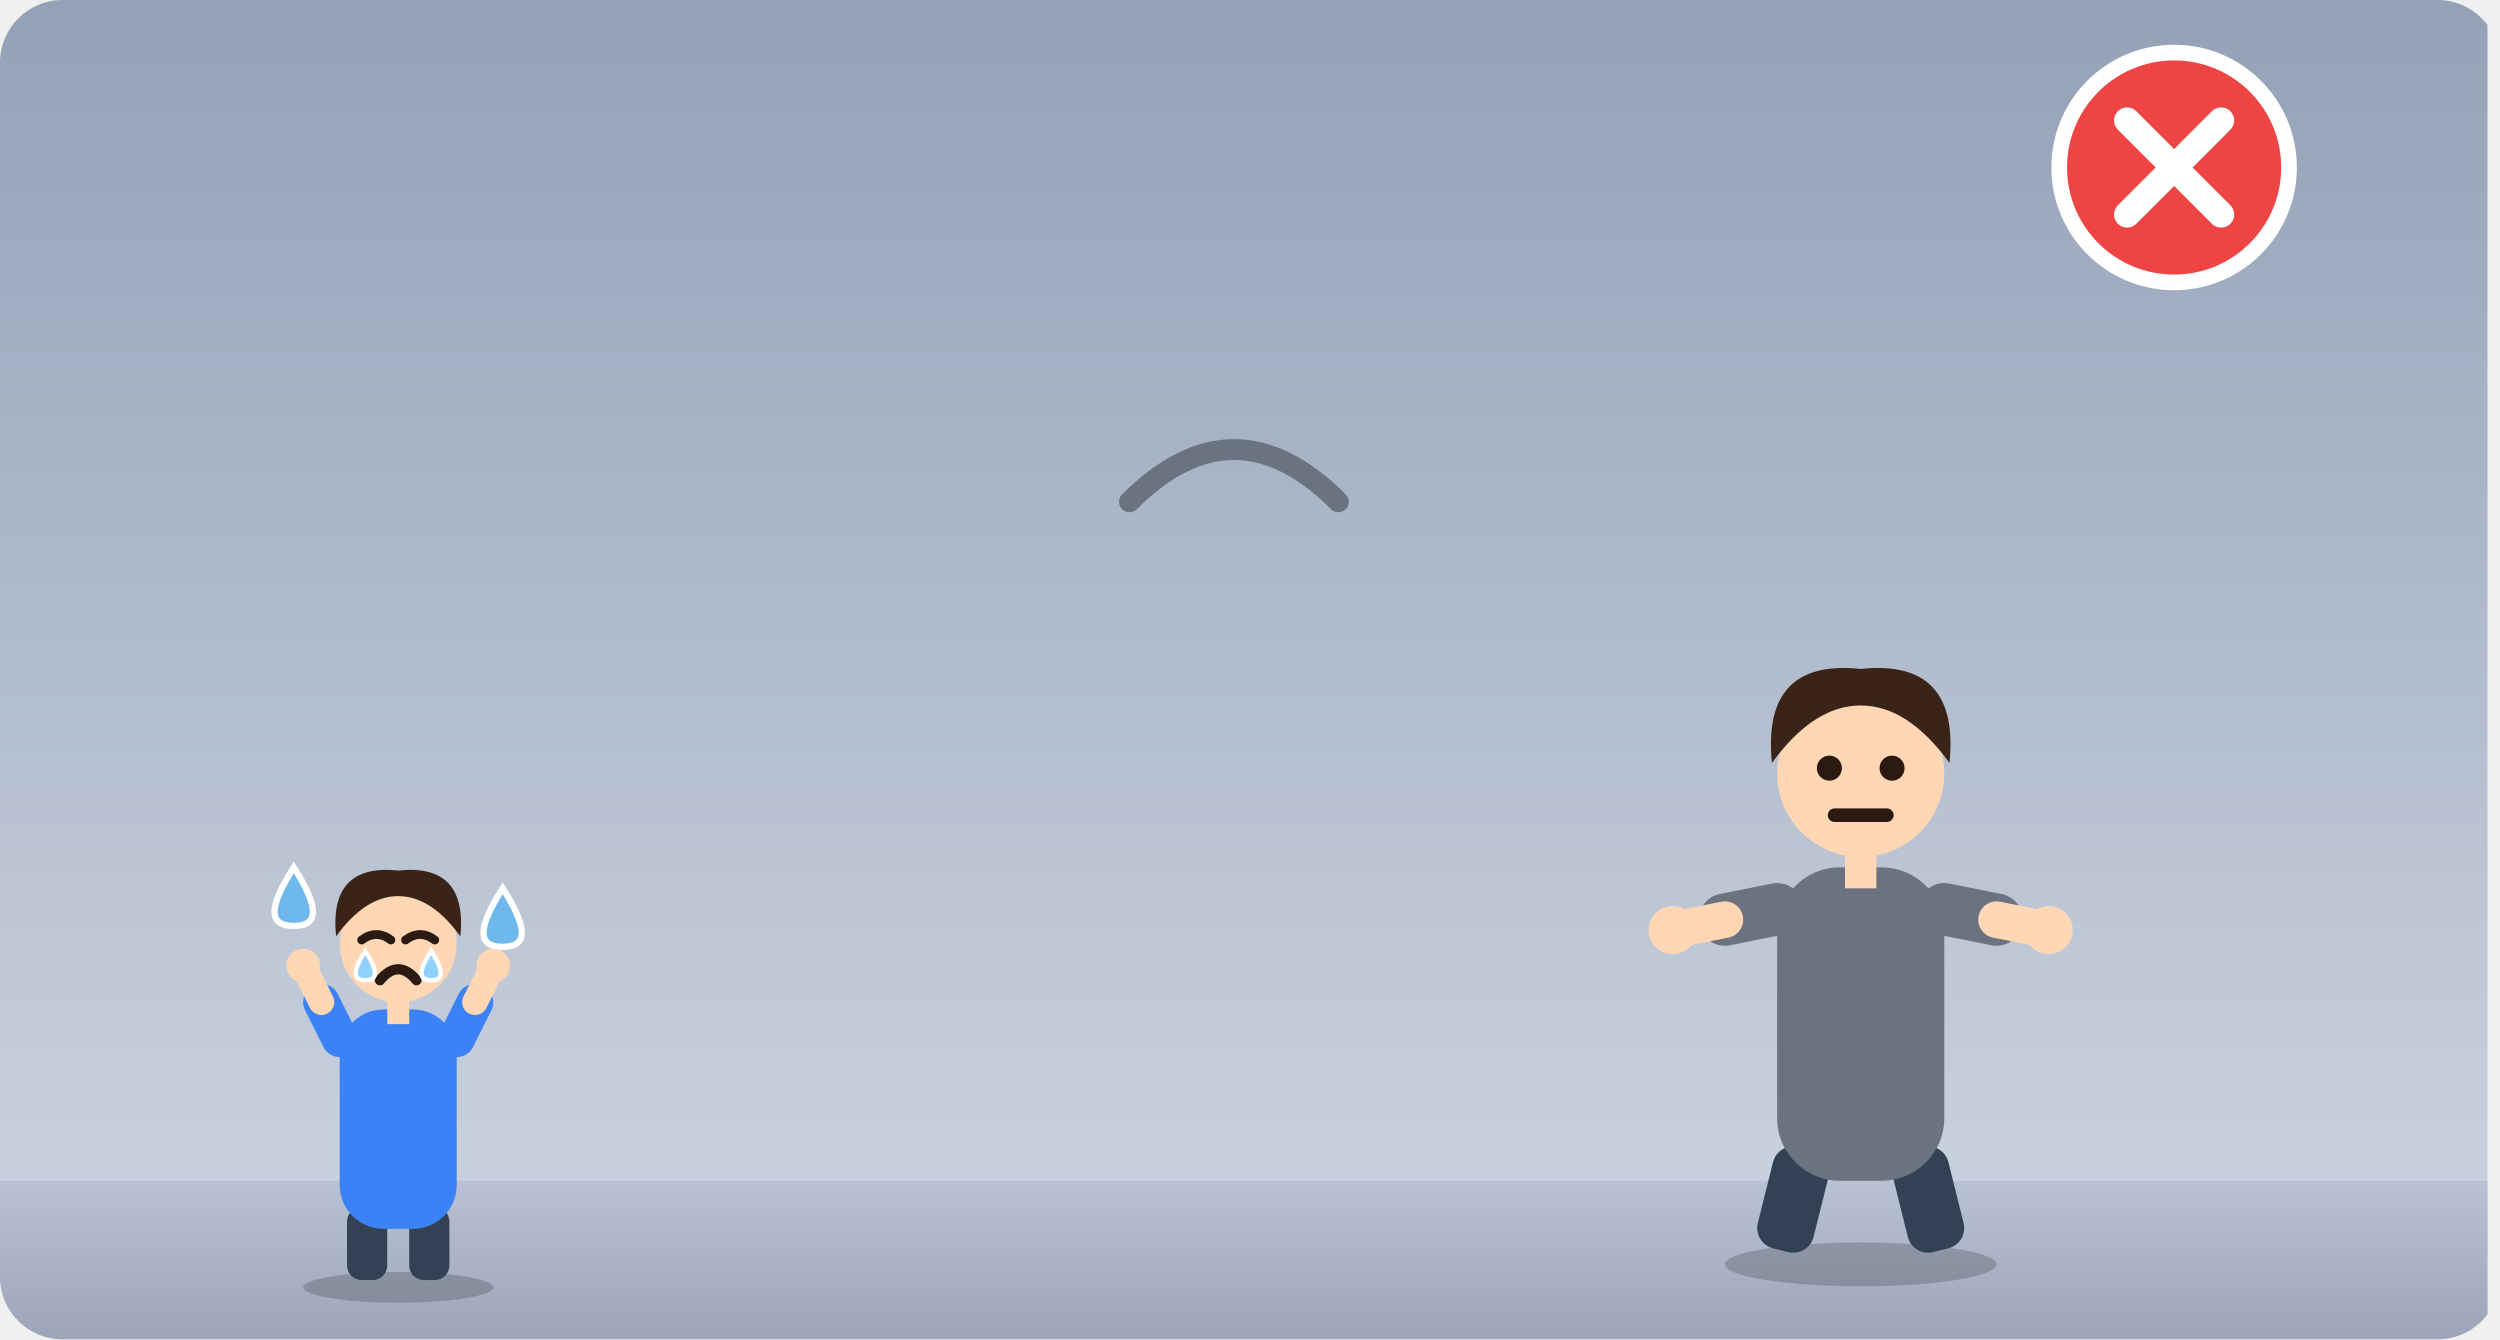
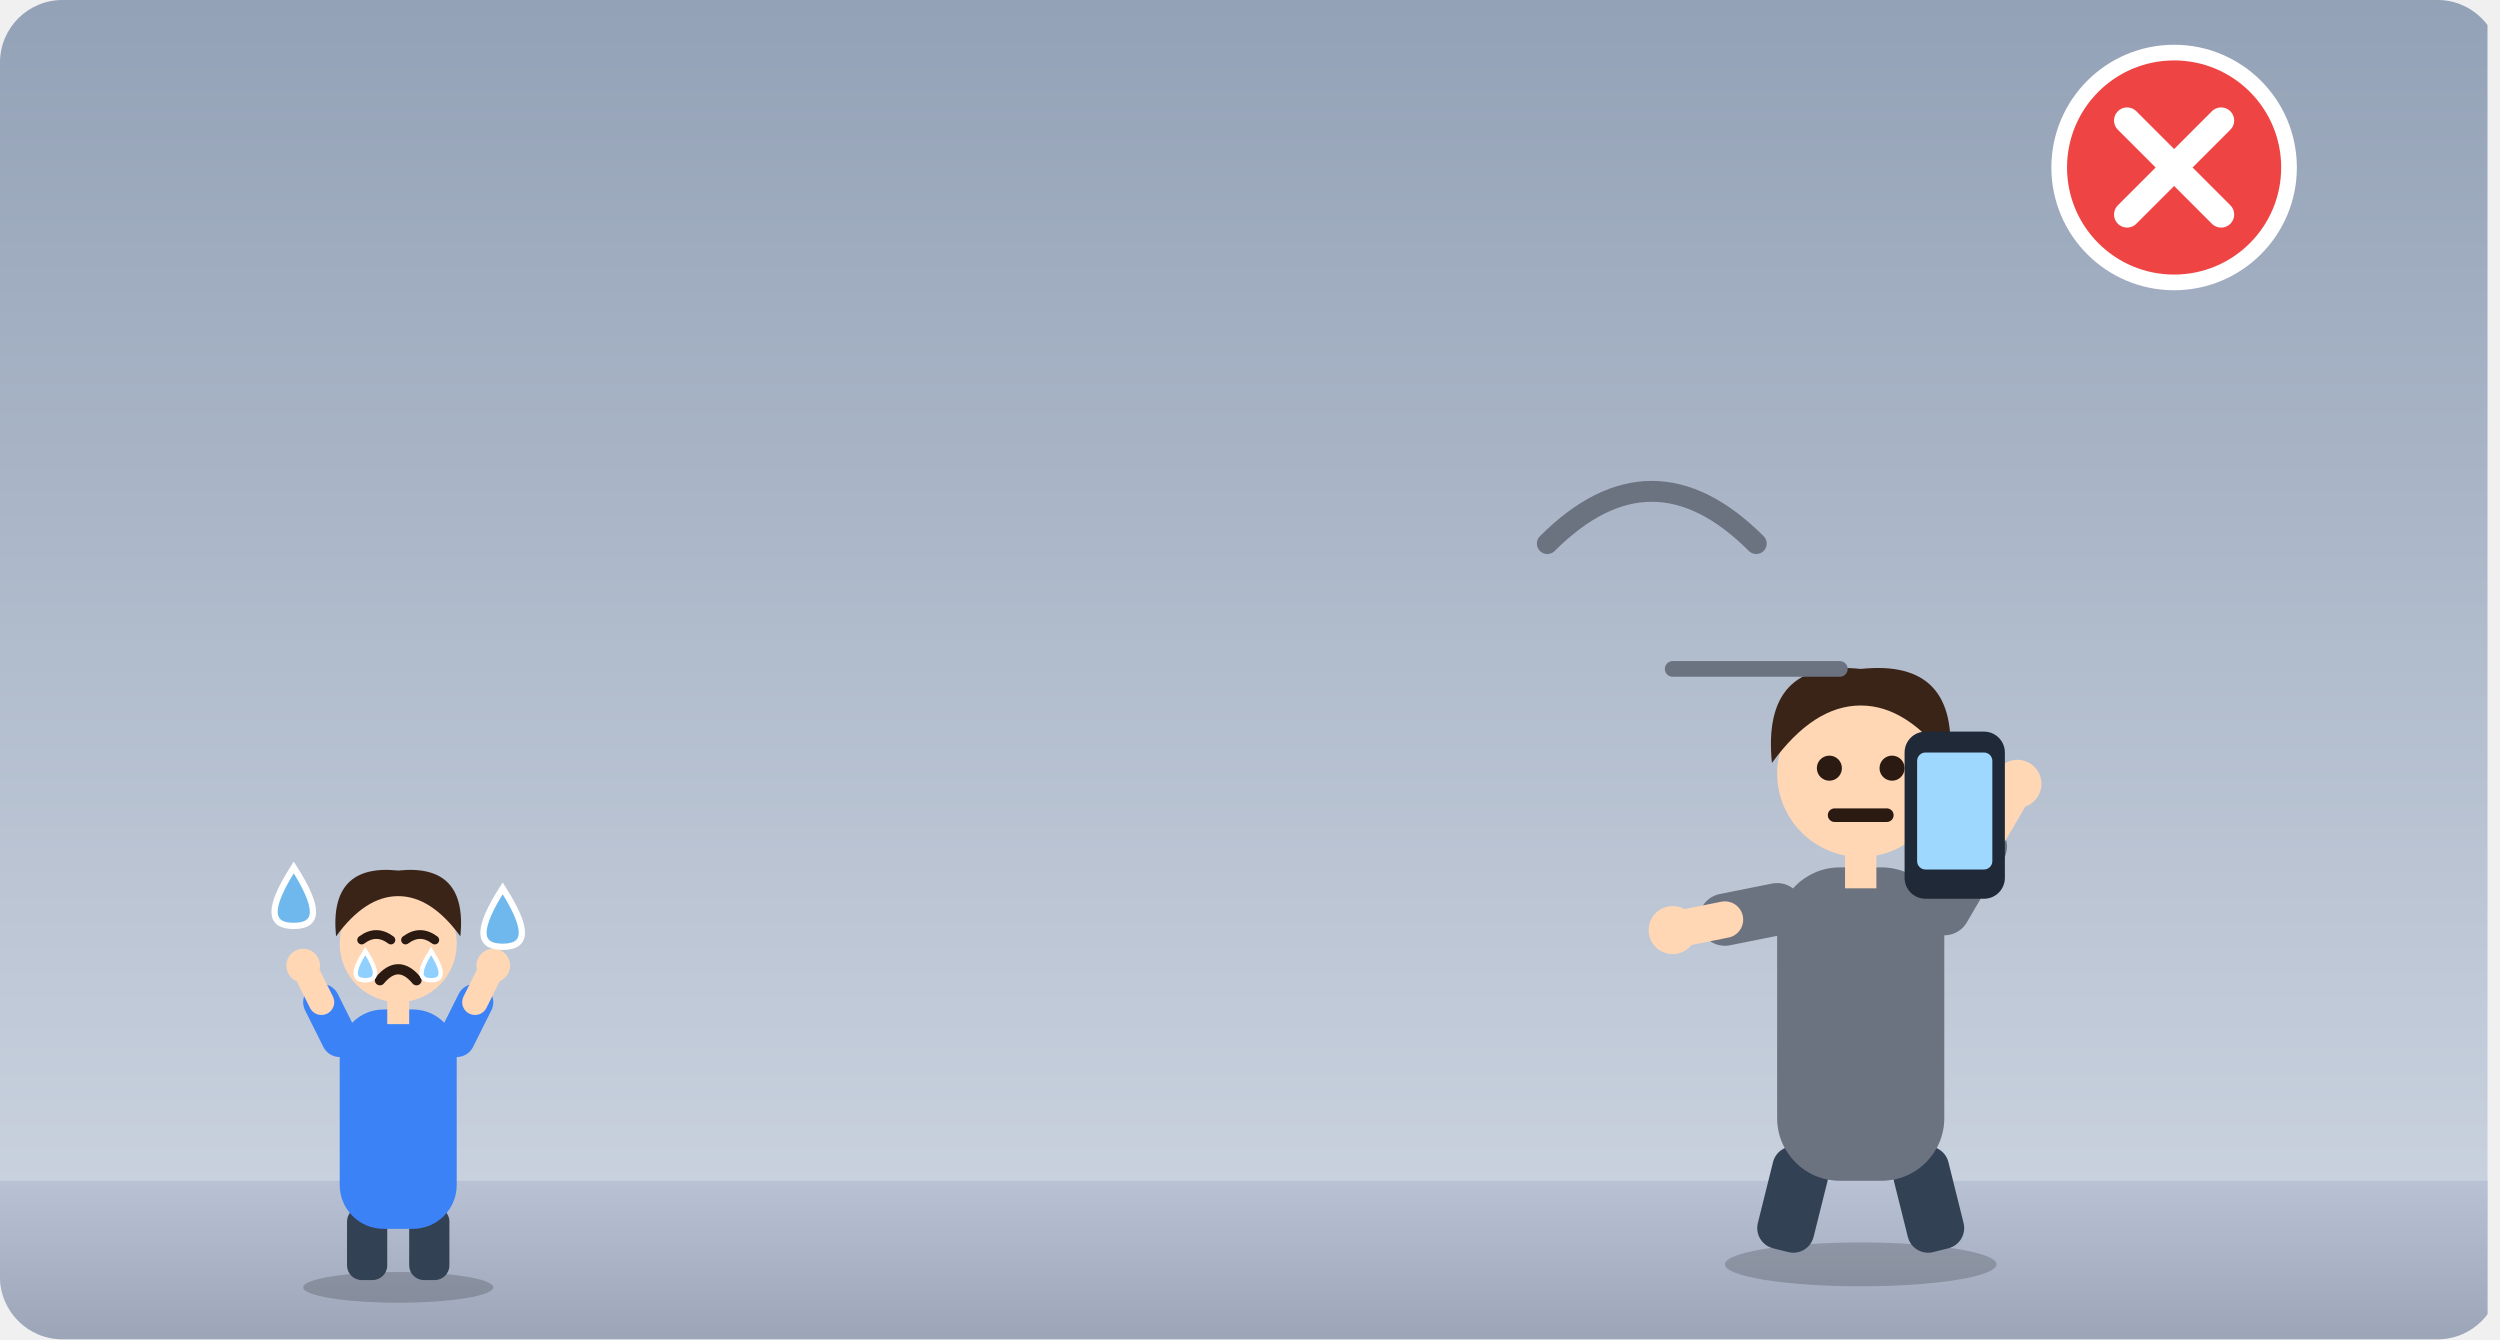
- <svg xmlns="http://www.w3.org/2000/svg" data-n="3" data-t="1" data-c="#6b7280" viewBox="0 0 560 300" role="img" aria-label="우는 아이를 보고도 어깨를 으쓱하며 그냥 지나치는 무관심">
+ <svg xmlns="http://www.w3.org/2000/svg" data-n="3" data-t="1" data-c="#6b7280" viewBox="0 0 560 300" role="img" aria-label="우는 아이 옆을 휴대폰만 보며 어깨를 으쓱하고 그냥 지나치는 무관심">
  <defs>
    <clipPath id="indifferent_clip">
      <rect width="560" height="300" rx="14" />
    </clipPath>
    <linearGradient id="indifferent_sky" x1="0" y1="0" x2="0" y2="1">
      <stop offset="0" stop-color="#8e9db3" />
      <stop offset="1" stop-color="#d4dbe6" />
    </linearGradient>
    <linearGradient id="indifferent_gr" x1="0" y1="0" x2="0" y2="1">
      <stop offset="0" stop-color="#b8c2d4" />
      <stop offset="1" stop-color="#8a93a5" />
    </linearGradient>
  </defs>
  <g clip-path="url(#indifferent_clip)">
    <g transform="translate(-98 -28) scale(1.17)">
      <rect width="560" height="300" fill="url(#indifferent_sky)" />
      <rect x="0" y="250" width="560" height="50" fill="url(#indifferent_gr)" />
      <g class="vs up" data-s="1">
        <g transform="translate(160 262) scale(0.7)">
          <ellipse cx="0" cy="12" rx="26" ry="4.2" fill="#000" fill-opacity="0.18" />
          <rect x="-14" y="-10" width="11" height="20" rx="4" fill="#334155" />
          <rect x="3" y="-10" width="11" height="20" rx="4" fill="#334155" />
          <rect x="-16" y="-64" width="32" height="60" rx="12" fill="#3b82f6" />
          <path d="M-16 -56L-21 -66" fill="none" stroke="#3b82f6" stroke-width="10" stroke-linecap="round" stroke-linejoin="round" />
          <path d="M-21 -66L-26 -76" fill="none" stroke="#ffd7b5" stroke-width="7" stroke-linecap="round" stroke-linejoin="round" />
          <circle cx="-26" cy="-76" r="4.6" fill="#ffd7b5" />
          <path d="M16 -56L21 -66" fill="none" stroke="#3b82f6" stroke-width="10" stroke-linecap="round" stroke-linejoin="round" />
          <path d="M21 -66L26 -76" fill="none" stroke="#ffd7b5" stroke-width="7" stroke-linecap="round" stroke-linejoin="round" />
          <circle cx="26" cy="-76" r="4.6" fill="#ffd7b5" />
          <rect x="-3" y="-68" width="6" height="8" fill="#ffd7b5" />
          <circle cx="0" cy="-82" r="16" fill="#ffd7b5" />
          <path d="M-17 -84Q-19 -104 0 -102Q19 -104 17 -84Q9 -95 0 -95Q-9 -95 -17 -84Z" fill="#3a2418" />
          <path d="M-10 -83Q-6 -86 -2 -83M2 -83Q6 -86 10 -83" fill="none" stroke="#2a1a12" stroke-width="2.4" stroke-linecap="round" stroke-linejoin="round" />
          <path d="M-5 -72Q0 -78 5 -72" fill="none" stroke="#2a1a12" stroke-width="2.8" stroke-linecap="round" stroke-linejoin="round" />
          <path d="M-9 -80c-3.5 5.5 -3.5 8 0 8c3.5 0 3.5 -2.5 0 -8Z" fill="#8fd0ff" stroke="#fff" stroke-width="1.2" />
          <path d="M9 -80c-3.5 5.5 -3.5 8 0 8c3.5 0 3.5 -2.5 0 -8Z" fill="#8fd0ff" stroke="#fff" stroke-width="1.2" />
        </g>
        <path d="M140 190c-4.9 7.7 -4.9 11.2 0 11.2c4.9 0 4.9 -3.5 0 -11.2Z" fill="#6fb8ee" stroke="#fff" stroke-width="1.2" />
        <path d="M180 194c-4.9 7.7 -4.9 11.2 0 11.2c4.9 0 4.9 -3.5 0 -11.2Z" fill="#6fb8ee" stroke="#fff" stroke-width="1.2" />
      </g>
      <g class="mv" data-s="2" style="--from:translateX(-200px);--d:1.1s;--ease:linear;transform-box:fill-box;transform-origin:center">
        <g class="vs" data-s="2">
          <g transform="translate(440 254)">
            <ellipse cx="0" cy="12" rx="26" ry="4.2" fill="#000" fill-opacity="0.18" />
            <rect x="-16" y="-10" width="11" height="20" rx="4" fill="#334155" transform="rotate(14 -10 -10)" />
            <rect x="5" y="-10" width="11" height="20" rx="4" fill="#334155" transform="rotate(-14 10 -10)" />
            <rect x="-16" y="-64" width="32" height="60" rx="12" fill="#6b7280" />
            <path d="M-16 -56L-26 -54" fill="none" stroke="#6b7280" stroke-width="10" stroke-linecap="round" stroke-linejoin="round" />
            <path d="M-26 -54L-36 -52" fill="none" stroke="#ffd7b5" stroke-width="7" stroke-linecap="round" stroke-linejoin="round" />
            <circle cx="-36" cy="-52" r="4.6" fill="#ffd7b5" />
-             <path d="M16 -56L26 -54" fill="none" stroke="#6b7280" stroke-width="10" stroke-linecap="round" stroke-linejoin="round" />
-             <path d="M26 -54L36 -52" fill="none" stroke="#ffd7b5" stroke-width="7" stroke-linecap="round" stroke-linejoin="round" />
-             <circle cx="36" cy="-52" r="4.6" fill="#ffd7b5" />
+             <path d="M16 -56L23 -68" fill="none" stroke="#6b7280" stroke-width="10" stroke-linecap="round" stroke-linejoin="round" />
+             <path d="M23 -68L30 -80" fill="none" stroke="#ffd7b5" stroke-width="7" stroke-linecap="round" stroke-linejoin="round" />
+             <circle cx="30" cy="-80" r="4.6" fill="#ffd7b5" />
            <rect x="-3" y="-68" width="6" height="8" fill="#ffd7b5" />
            <circle cx="0" cy="-82" r="16" fill="#ffd7b5" />
            <path d="M-17 -84Q-19 -104 0 -102Q19 -104 17 -84Q9 -95 0 -95Q-9 -95 -17 -84Z" fill="#3a2418" />
            <circle cx="-6" cy="-83" r="2.4" fill="#2a1a12" />
            <circle cx="6" cy="-83" r="2.4" fill="#2a1a12" />
            <path d="M-5 -74H5" fill="none" stroke="#2a1a12" stroke-width="2.6" stroke-linecap="round" stroke-linejoin="round" />
          </g>
+           <g transform="translate(458 196) scale(0.8)">
+             <rect x="-12" y="-40" width="24" height="40" rx="5" fill="#1f2937" />
+             <rect x="-9" y="-35" width="18" height="28" rx="2" fill="#9fd8ff" />
+           </g>
        </g>
      </g>
      <g class="vs pop" data-s="3">
-         <path d="M300 120Q320 100 340 120" fill="none" stroke="#6b7280" stroke-width="4" stroke-linecap="round" stroke-linejoin="round" />
-         <path d="M300 150H340" fill="none" stroke="#6b7280" stroke-width="3" stroke-linecap="round" stroke-linejoin="round" stroke-opacity="0" />
+         <path d="M380 128Q400 108 420 128" fill="none" stroke="#6b7280" stroke-width="4" stroke-linecap="round" stroke-linejoin="round" />
+         <path d="M404 152H436" fill="none" stroke="#6b7280" stroke-width="3" stroke-linecap="round" stroke-linejoin="round" />
        <g transform="translate(500 56)">
          <circle r="22" fill="#ef4444" stroke="#fff" stroke-width="3" />
          <path d="M-9 -9L9 9M9 -9L-9 9" stroke="#fff" stroke-width="5" stroke-linecap="round" />
        </g>
      </g>
    </g>
  </g>
</svg>
